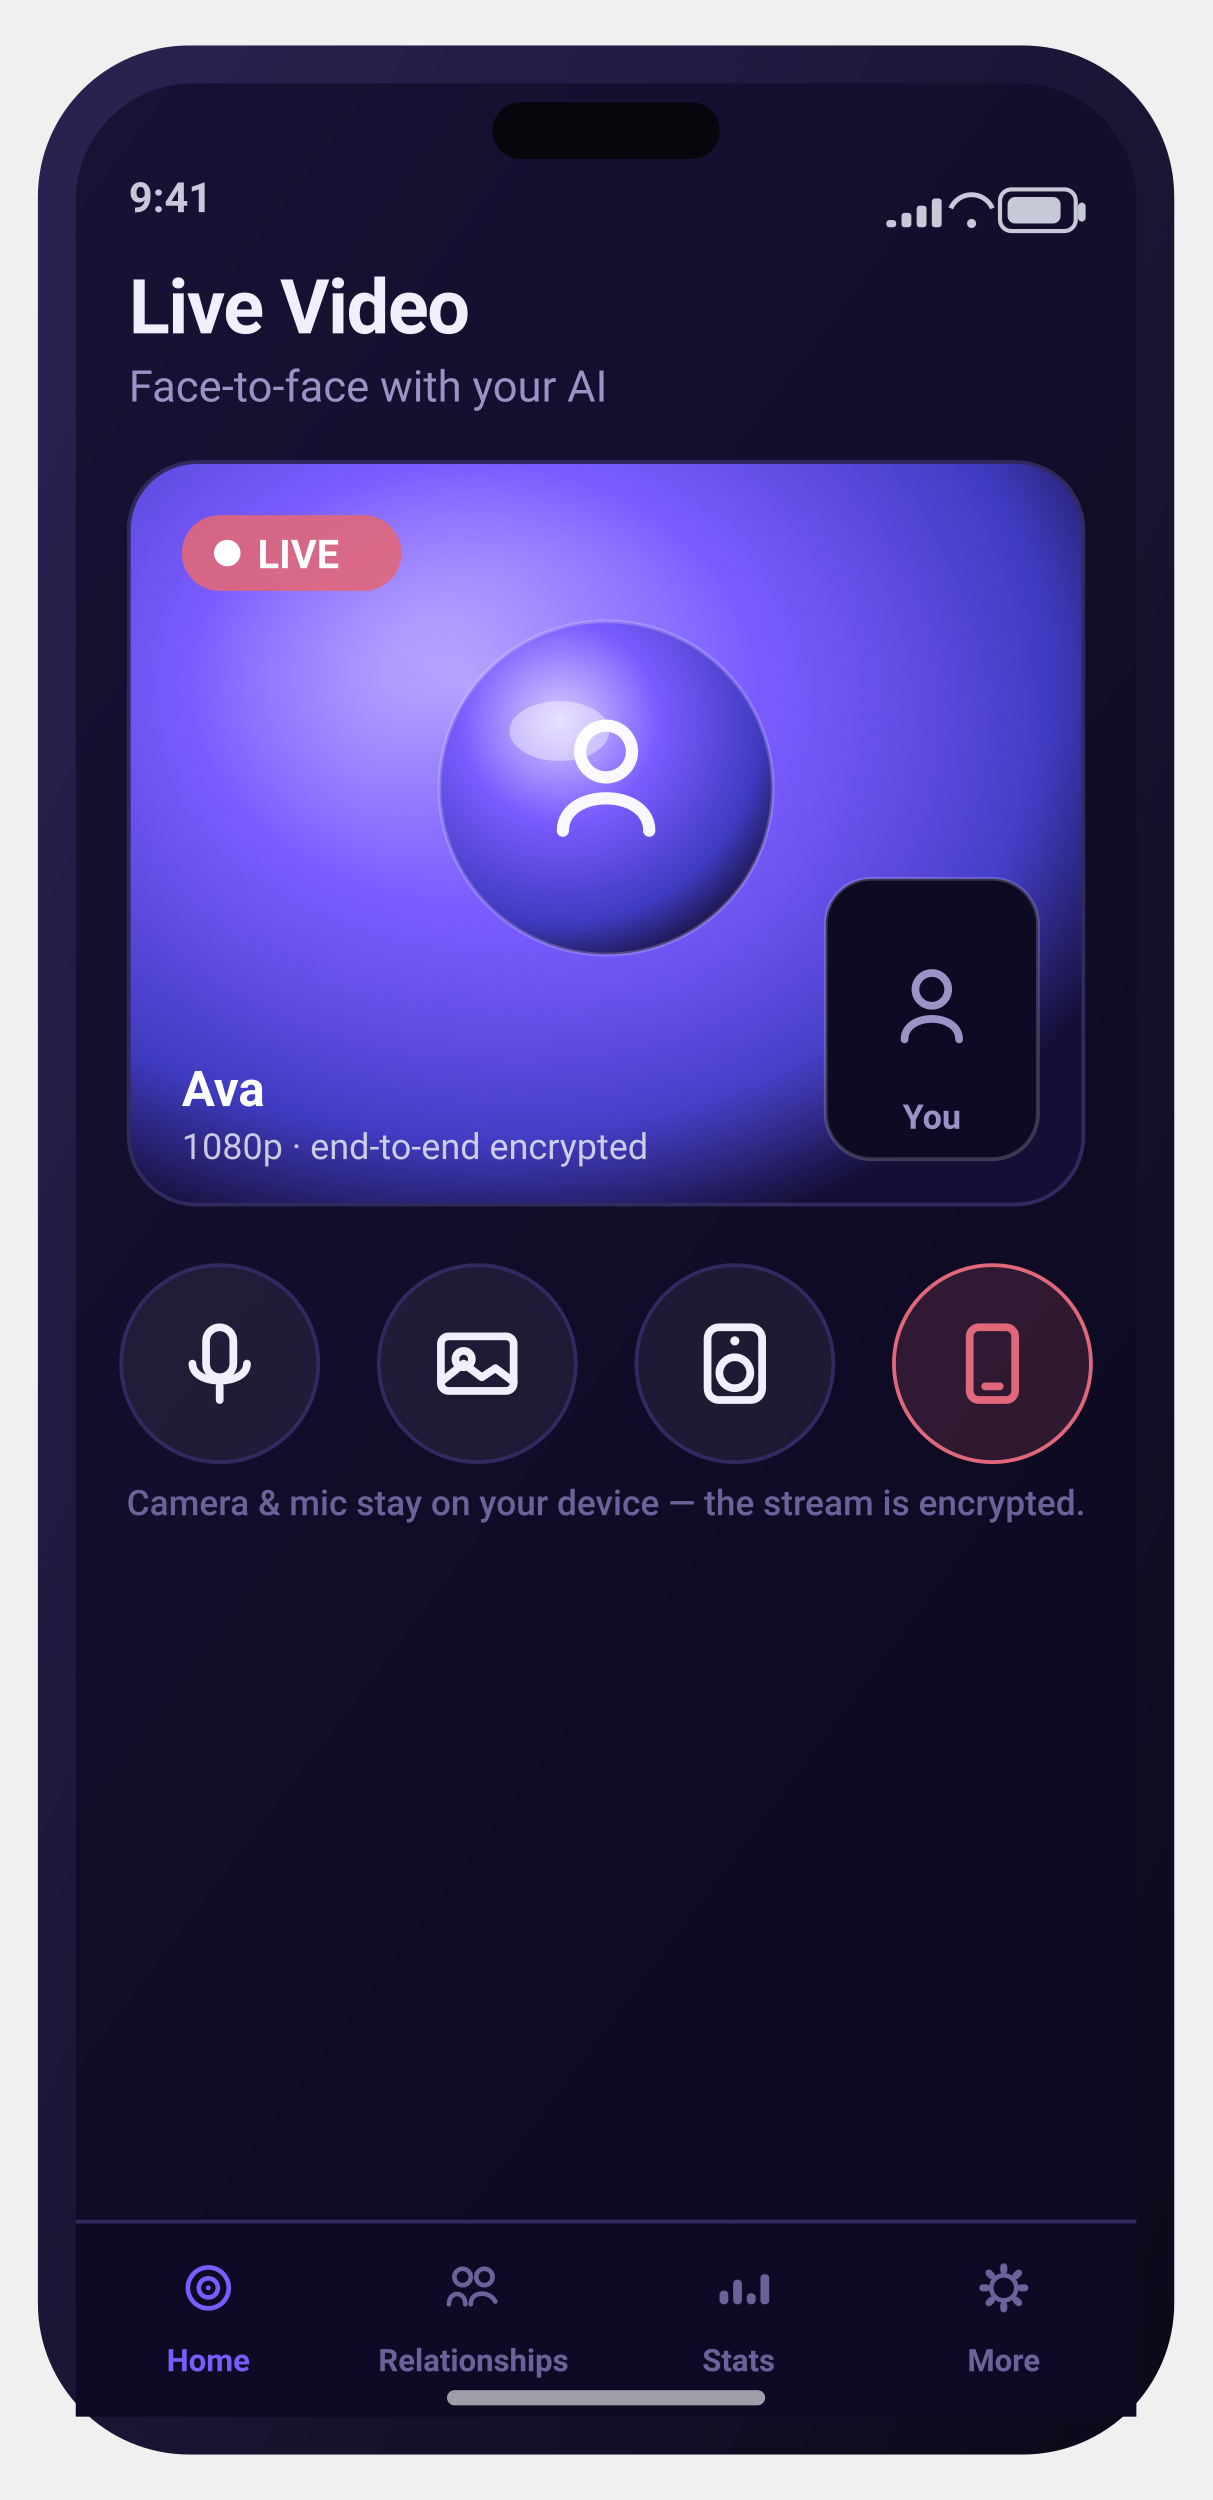
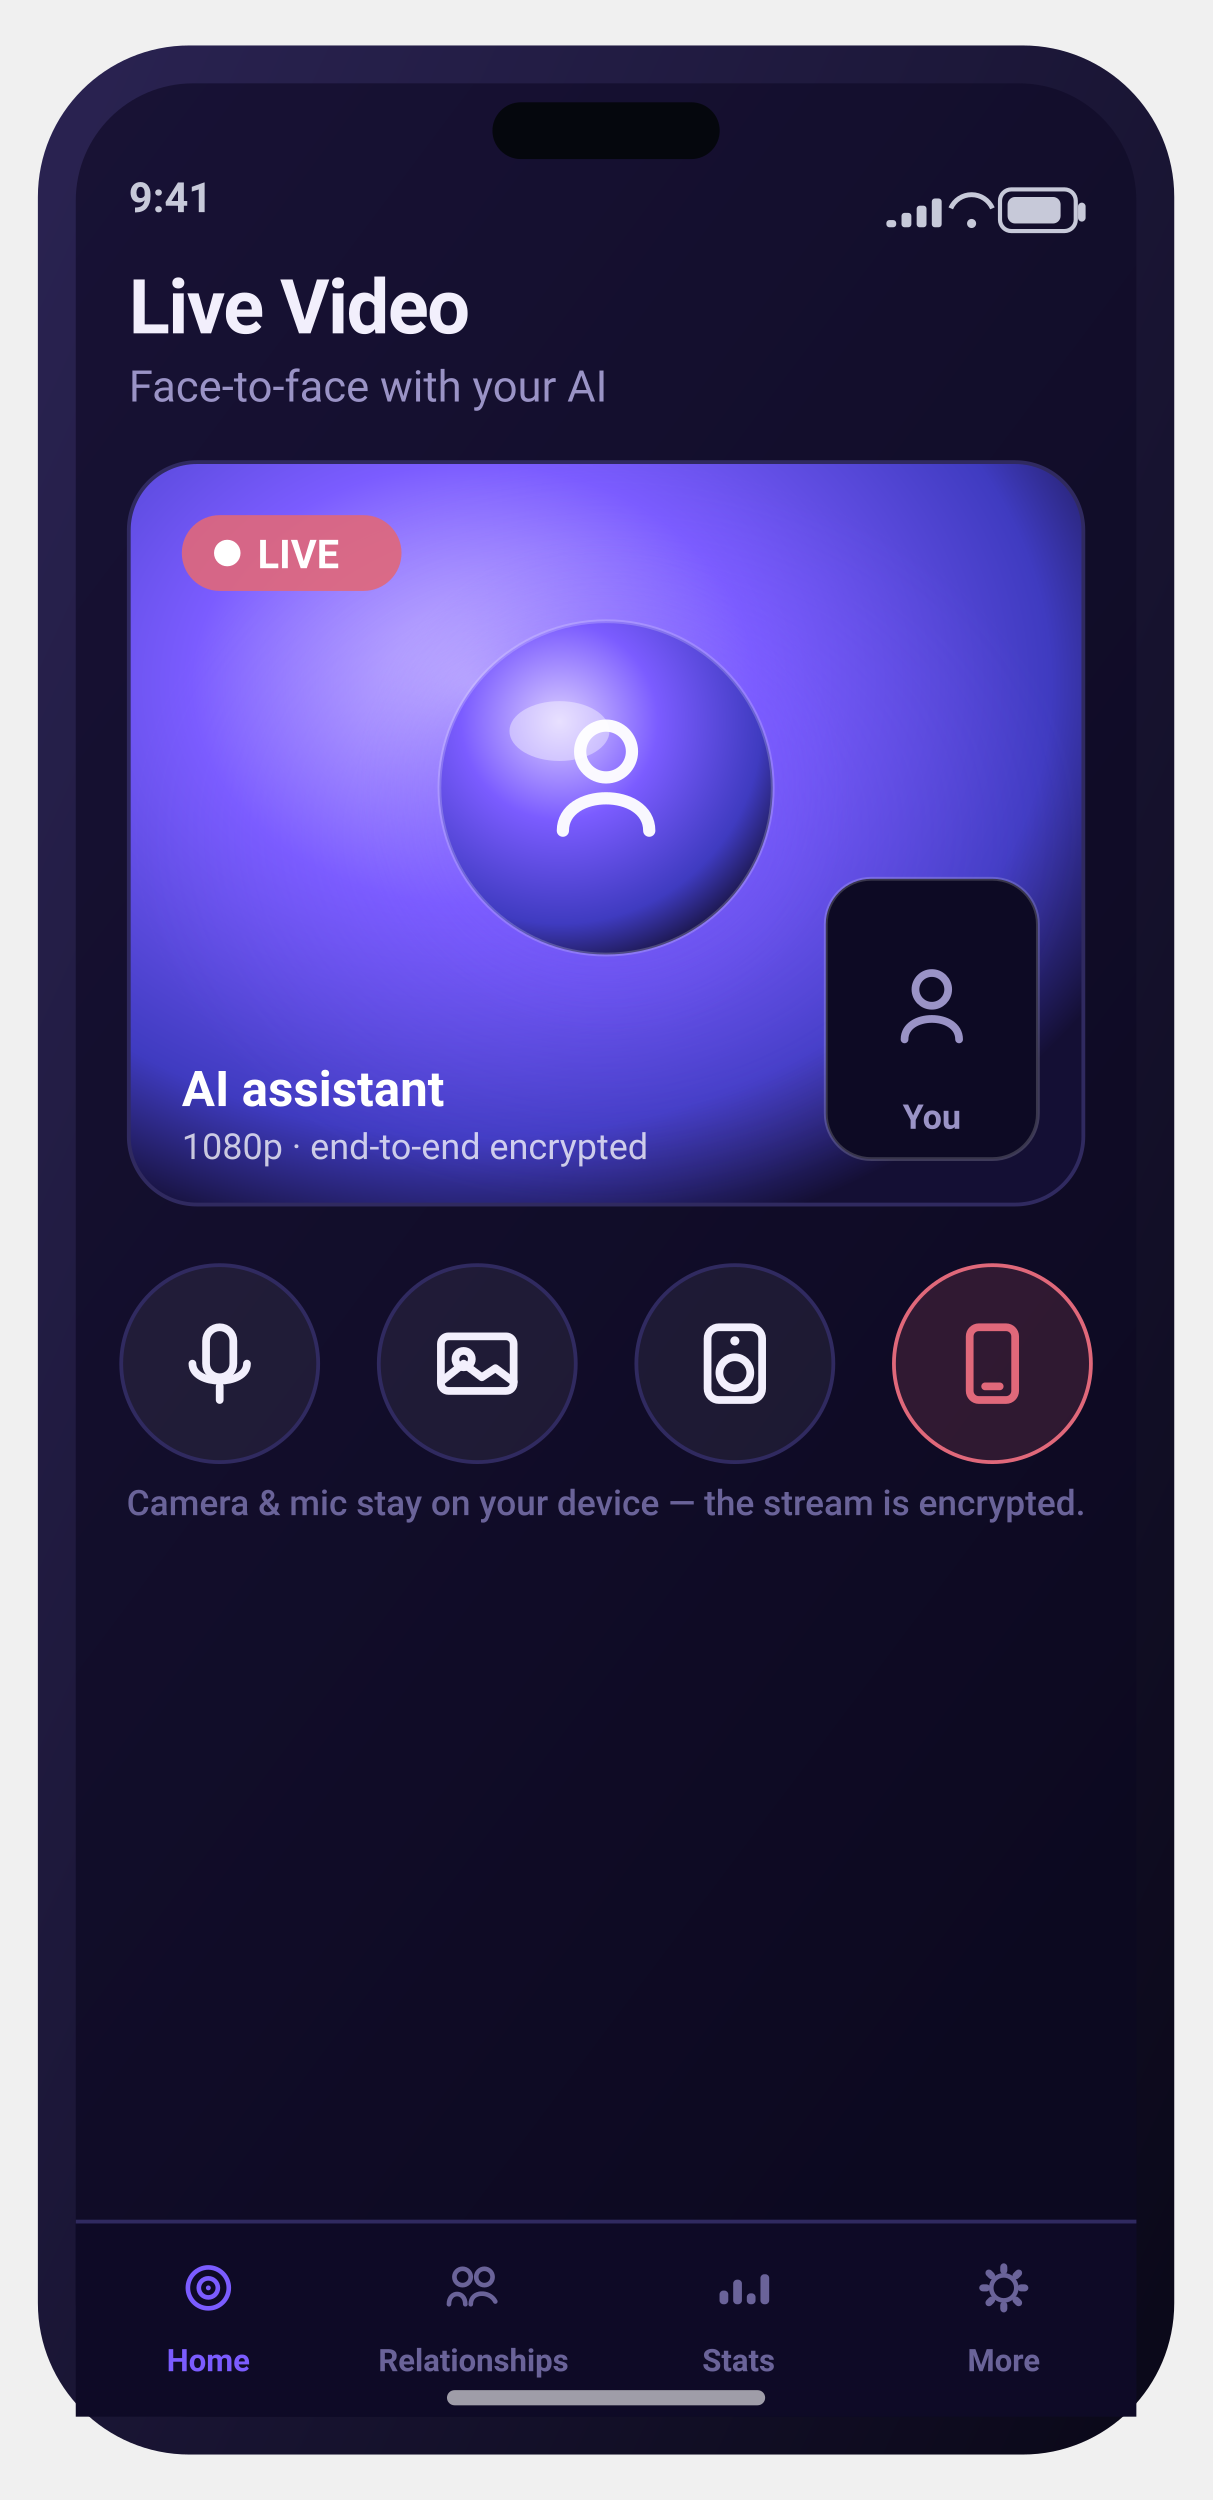
<svg xmlns="http://www.w3.org/2000/svg" width="320" height="660" viewBox="0 0 320 660" role="img" aria-label="Live Video screen">
  <defs>
    <linearGradient id="gScr" x1="0" y1="0" x2="0.6" y2="1">
      <stop offset="0" stop-color="#181235" />
      <stop offset="1" stop-color="#0c0920" />
    </linearGradient>
    <linearGradient id="gFrame" x1="0" y1="0" x2="1" y2="1">
      <stop offset="0" stop-color="#2a2352" />
      <stop offset="1" stop-color="#0a0818" />
    </linearGradient>
    <linearGradient id="gCard" x1="0" y1="0" x2="0.4" y2="1">
      <stop offset="0" stop-color="#201a48" />
      <stop offset="1" stop-color="#181240" />
    </linearGradient>
    <linearGradient id="gBrand" x1="0" y1="0" x2="1" y2="0">
      <stop offset="0" stop-color="#7b5cff" />
      <stop offset="1" stop-color="#9d7bff" />
    </linearGradient>
    <linearGradient id="gAmber" x1="0" y1="0" x2="1" y2="0">
      <stop offset="0" stop-color="#ffb84d" />
      <stop offset="1" stop-color="#ffd27a" />
    </linearGradient>
    <linearGradient id="mV" x1="0" y1="0" x2="1" y2="0">
      <stop offset="0" stop-color="#7b5cff" />
      <stop offset="1" stop-color="#9d7bff" />
    </linearGradient>
    <linearGradient id="mA" x1="0" y1="0" x2="1" y2="0">
      <stop offset="0" stop-color="#ffb84d" />
      <stop offset="1" stop-color="#ff9f45" />
    </linearGradient>
    <linearGradient id="mG" x1="0" y1="0" x2="1" y2="0">
      <stop offset="0" stop-color="#5fb87a" />
      <stop offset="1" stop-color="#7bc47f" />
    </linearGradient>
    <linearGradient id="mC" x1="0" y1="0" x2="1" y2="0">
      <stop offset="0" stop-color="#6bb6d6" />
      <stop offset="1" stop-color="#9fd8e8" />
    </linearGradient>
    <radialGradient id="orb" cx="36%" cy="30%" r="78%">
      <stop offset="0" stop-color="#d9ccff" />
      <stop offset="38%" stop-color="#7b5cff" />
      <stop offset="78%" stop-color="#3f3bc0" />
      <stop offset="100%" stop-color="#140f34" />
    </radialGradient>
    <radialGradient id="glow" cx="50%" cy="50%" r="50%">
      <stop offset="0" stop-color="#7b5cff" stop-opacity="0.5" />
      <stop offset="1" stop-color="#7b5cff" stop-opacity="0" />
    </radialGradient>
  </defs>
  <rect x="10.0" y="12.0" width="300.0" height="636.0" rx="40" fill="url(#gFrame)" />
  <rect x="20.0" y="22.0" width="280.0" height="616.0" rx="31" fill="url(#gScr)" />
  <rect x="130.0" y="27.0" width="60.0" height="15.0" rx="7.5" fill="#05070d" />
  <text x="34.0" y="56.0" font-family="-apple-system,BlinkMacSystemFont,'SF Pro Display','SF Pro Text','Segoe UI',Roboto,system-ui,sans-serif" font-size="11" font-weight="600" fill="#c7c9d9" text-anchor="start">9:41</text>
  <rect x="264.0" y="50.0" width="20.0" height="11.0" rx="3" fill="none" stroke="#c7c9d9" stroke-width="1.1" />
  <rect x="266.0" y="52.0" width="14.0" height="7.0" rx="2" fill="#c7c9d9" />
  <rect x="284.6" y="53.5" width="2.0" height="5.0" rx="1" fill="#c7c9d9" />
  <path d="M251 55 a6 6 0 0 1 11 0" fill="none" stroke="#c7c9d9" stroke-width="1.3" />
  <circle cx="256.5" cy="59" r="1.2" fill="#c7c9d9" />
  <rect x="234.0" y="58.1" width="2.6" height="1.9" rx="0.8" fill="#c7c9d9" />
  <rect x="238.0" y="56.2" width="2.6" height="3.8" rx="0.8" fill="#c7c9d9" />
  <rect x="242.0" y="54.3" width="2.6" height="5.7" rx="0.8" fill="#c7c9d9" />
  <rect x="246.0" y="52.4" width="2.6" height="7.6" rx="0.8" fill="#c7c9d9" />
  <text x="34.0" y="88.0" font-family="-apple-system,BlinkMacSystemFont,'SF Pro Display','SF Pro Text','Segoe UI',Roboto,system-ui,sans-serif" font-size="20" font-weight="700" fill="#f2effc" text-anchor="start" letter-spacing="-0.4">Live Video</text>
  <text x="34.0" y="106.0" font-family="-apple-system,BlinkMacSystemFont,'SF Pro Display','SF Pro Text','Segoe UI',Roboto,system-ui,sans-serif" font-size="11.5" font-weight="400" fill="#9a93c6" text-anchor="start">Face-to-face with your AI</text>
  <rect x="34.0" y="122.0" width="252.0" height="196.0" rx="18" fill="url(#orb)" stroke="#302a60" stroke-width="1" />
  <rect x="34.0" y="122.0" width="252.0" height="196.0" rx="18" fill="url(#glow)" />
  <circle cx="160.0" cy="208.0" r="66.0" fill="url(#glow)" />
  <circle cx="160.0" cy="208.0" r="44" fill="url(#orb)" />
  <circle cx="160.0" cy="208.0" r="44" fill="none" stroke="rgba(255,255,255,0.20)" stroke-width="1" />
  <ellipse cx="147.7" cy="193.0" rx="13.2" ry="7.9" fill="rgba(255,255,255,0.40)" />
  <circle cx="160.0" cy="198.4" r="6.84" fill="none" stroke="rgba(255,255,255,0.95)" stroke-width="3.23" stroke-linecap="round" stroke-linejoin="round" />
  <path d="M148.6 219.3 c0 -11.4 22.8 -11.4 22.8 0" fill="none" stroke="rgba(255,255,255,0.95)" stroke-width="3.23" stroke-linecap="round" stroke-linejoin="round" />
  <rect x="48.0" y="136.0" width="58.0" height="20.0" rx="10" fill="rgba(224,104,122,0.9)" />
  <circle cx="60" cy="146" r="3.5" fill="#fff" />
  <text x="68.0" y="150.0" font-family="-apple-system,BlinkMacSystemFont,'SF Pro Display','SF Pro Text','Segoe UI',Roboto,system-ui,sans-serif" font-size="10.5" font-weight="750" fill="#fff" text-anchor="start">LIVE</text>
-   <text x="48.0" y="292.0" font-family="-apple-system,BlinkMacSystemFont,'SF Pro Display','SF Pro Text','Segoe UI',Roboto,system-ui,sans-serif" font-size="13" font-weight="700" fill="#fff" text-anchor="start">Ava</text>
+   <text x="48.0" y="292.0" font-family="-apple-system,BlinkMacSystemFont,'SF Pro Display','SF Pro Text','Segoe UI',Roboto,system-ui,sans-serif" font-size="13" font-weight="700" fill="#fff" text-anchor="start">AI assistant</text>
  <text x="48.0" y="306.0" font-family="-apple-system,BlinkMacSystemFont,'SF Pro Display','SF Pro Text','Segoe UI',Roboto,system-ui,sans-serif" font-size="9.5" font-weight="400" fill="rgba(255,255,255,0.75)" text-anchor="start">1080p · end-to-end encrypted</text>
  <rect x="218.0" y="232.0" width="56.0" height="74.0" rx="12" fill="#0d0a24" stroke="rgba(255,255,255,0.18)" stroke-width="1" />
  <circle cx="246" cy="261.2" r="4.32" fill="none" stroke="#9a93c6" stroke-width="2.04" stroke-linecap="round" stroke-linejoin="round" />
  <path d="M238.8 274.4 c0 -7.2 14.4 -7.2 14.4 0" fill="none" stroke="#9a93c6" stroke-width="2.04" stroke-linecap="round" stroke-linejoin="round" />
  <text x="246.0" y="298.0" font-family="-apple-system,BlinkMacSystemFont,'SF Pro Display','SF Pro Text','Segoe UI',Roboto,system-ui,sans-serif" font-size="9" font-weight="600" fill="#9a93c6" text-anchor="middle">You</text>
  <circle cx="58.0" cy="360.0" r="26.0" fill="rgba(255,255,255,0.06)" stroke="#302a60" stroke-width="1" />
  <rect x="54.4" y="350.4" width="7.2" height="13.2" rx="3.6" fill="none" stroke="#f2effc" stroke-width="2.04" stroke-linecap="round" stroke-linejoin="round" />
  <path d="M50.8 360.0 c0 6.0 14.4 6.0 14.4 0 M58.0 366.0 v3.6" fill="none" stroke="#f2effc" stroke-width="2.04" stroke-linecap="round" stroke-linejoin="round" />
  <circle cx="126.0" cy="360.0" r="26.0" fill="rgba(255,255,255,0.06)" stroke="#302a60" stroke-width="1" />
  <rect x="116.4" y="352.8" width="19.2" height="14.4" rx="2" fill="none" stroke="#f2effc" stroke-width="2.04" stroke-linecap="round" stroke-linejoin="round" />
  <circle cx="122.4" cy="358.8" r="2.16" fill="none" stroke="#f2effc" stroke-width="2.04" stroke-linecap="round" stroke-linejoin="round" />
  <path d="M116.4 364.8 l6.0 -4.8 4.8 3.6 3.6 -2.4 4.8 3.6" fill="none" stroke="#f2effc" stroke-width="2.04" stroke-linecap="round" stroke-linejoin="round" />
  <circle cx="194.0" cy="360.0" r="26.0" fill="rgba(255,255,255,0.06)" stroke="#302a60" stroke-width="1" />
  <rect x="186.8" y="350.4" width="14.4" height="19.2" rx="3" fill="none" stroke="#f2effc" stroke-width="2.04" stroke-linecap="round" stroke-linejoin="round" />
  <circle cx="194.0" cy="362.4" r="4.08" fill="none" stroke="#f2effc" stroke-width="2.04" stroke-linecap="round" stroke-linejoin="round" />
  <circle cx="194.0" cy="354.0" r="1.2" fill="#f2effc" />
  <circle cx="262.0" cy="360.0" r="26.0" fill="rgba(224,104,122,0.16)" stroke="#e0687a" stroke-width="1" />
  <rect x="256.0" y="350.4" width="12.0" height="19.2" rx="2.4" fill="none" stroke="#e0687a" stroke-width="2.04" stroke-linecap="round" stroke-linejoin="round" />
  <path d="M260.08 366.0 h3.84" fill="none" stroke="#e0687a" stroke-width="2.04" stroke-linecap="round" stroke-linejoin="round" />
  <text x="160.0" y="400.0" font-family="-apple-system,BlinkMacSystemFont,'SF Pro Display','SF Pro Text','Segoe UI',Roboto,system-ui,sans-serif" font-size="9.3" font-weight="500" fill="#6a6399" text-anchor="middle">Camera &amp; mic stay on your device — the stream is encrypted.</text>
  <rect x="20.0" y="586.0" width="280.0" height="52.0" rx="0" fill="#0e0a26" />
  <rect x="20" y="586" width="280" height="1" fill="#302a60" />
  <circle cx="55.0" cy="604" r="5.4" fill="none" stroke="#7b5cff" stroke-width="1.22" stroke-linecap="round" stroke-linejoin="round" />
  <circle cx="55.0" cy="604" r="2.52" fill="none" stroke="#7b5cff" stroke-width="1.22" stroke-linecap="round" stroke-linejoin="round" />
  <circle cx="55.0" cy="604" r="0.648" fill="#7b5cff" />
  <text x="55.0" y="626.0" font-family="-apple-system,BlinkMacSystemFont,'SF Pro Display','SF Pro Text','Segoe UI',Roboto,system-ui,sans-serif" font-size="8.2" font-weight="600" fill="#7b5cff" text-anchor="middle">Home</text>
  <circle cx="122.12" cy="601.12" r="2.16" fill="none" stroke="#6a6399" stroke-width="1.22" stroke-linecap="round" stroke-linejoin="round" />
  <circle cx="127.88" cy="601.12" r="2.16" fill="none" stroke="#6a6399" stroke-width="1.22" stroke-linecap="round" stroke-linejoin="round" />
  <path d="M118.52 608.32 c0 -3.6 4.32 -3.6 4.32 0 M124.28 608.32 c0 -3.6 5.04 -3.6 6.48 -0.72" fill="none" stroke="#6a6399" stroke-width="1.22" stroke-linecap="round" stroke-linejoin="round" />
  <text x="125.0" y="626.0" font-family="-apple-system,BlinkMacSystemFont,'SF Pro Display','SF Pro Text','Segoe UI',Roboto,system-ui,sans-serif" font-size="8.2" font-weight="600" fill="#6a6399" text-anchor="middle">Relationships</text>
  <rect x="189.96" y="604.72" width="2.304" height="3.6" rx="1" fill="#6a6399" />
  <rect x="193.56" y="601.84" width="2.304" height="6.48" rx="1" fill="#6a6399" />
  <rect x="197.16" y="605.44" width="2.304" height="2.88" rx="1" fill="#6a6399" />
  <rect x="200.76" y="600.4" width="2.304" height="7.92" rx="1" fill="#6a6399" />
  <text x="195.0" y="626.0" font-family="-apple-system,BlinkMacSystemFont,'SF Pro Display','SF Pro Text','Segoe UI',Roboto,system-ui,sans-serif" font-size="8.2" font-weight="600" fill="#6a6399" text-anchor="middle">Stats</text>
  <rect x="264.064" y="597.52" width="1.872" height="2.88" rx="1" transform="rotate(0 265.0 604)" fill="#6a6399" />
  <rect x="264.064" y="597.52" width="1.872" height="2.88" rx="1" transform="rotate(45 265.0 604)" fill="#6a6399" />
  <rect x="264.064" y="597.52" width="1.872" height="2.88" rx="1" transform="rotate(90 265.0 604)" fill="#6a6399" />
  <rect x="264.064" y="597.52" width="1.872" height="2.88" rx="1" transform="rotate(135 265.0 604)" fill="#6a6399" />
  <rect x="264.064" y="597.52" width="1.872" height="2.88" rx="1" transform="rotate(180 265.0 604)" fill="#6a6399" />
  <rect x="264.064" y="597.52" width="1.872" height="2.88" rx="1" transform="rotate(225 265.0 604)" fill="#6a6399" />
  <rect x="264.064" y="597.52" width="1.872" height="2.88" rx="1" transform="rotate(270 265.0 604)" fill="#6a6399" />
  <rect x="264.064" y="597.52" width="1.872" height="2.88" rx="1" transform="rotate(315 265.0 604)" fill="#6a6399" />
  <circle cx="265.0" cy="604" r="3.312" fill="none" stroke="#6a6399" stroke-width="1.22" stroke-linecap="round" stroke-linejoin="round" />
  <text x="265.0" y="626.0" font-family="-apple-system,BlinkMacSystemFont,'SF Pro Display','SF Pro Text','Segoe UI',Roboto,system-ui,sans-serif" font-size="8.2" font-weight="600" fill="#6a6399" text-anchor="middle">More</text>
  <rect x="118.0" y="631.0" width="84.0" height="4.0" rx="2" fill="rgba(255,255,255,0.6)" />
</svg>
